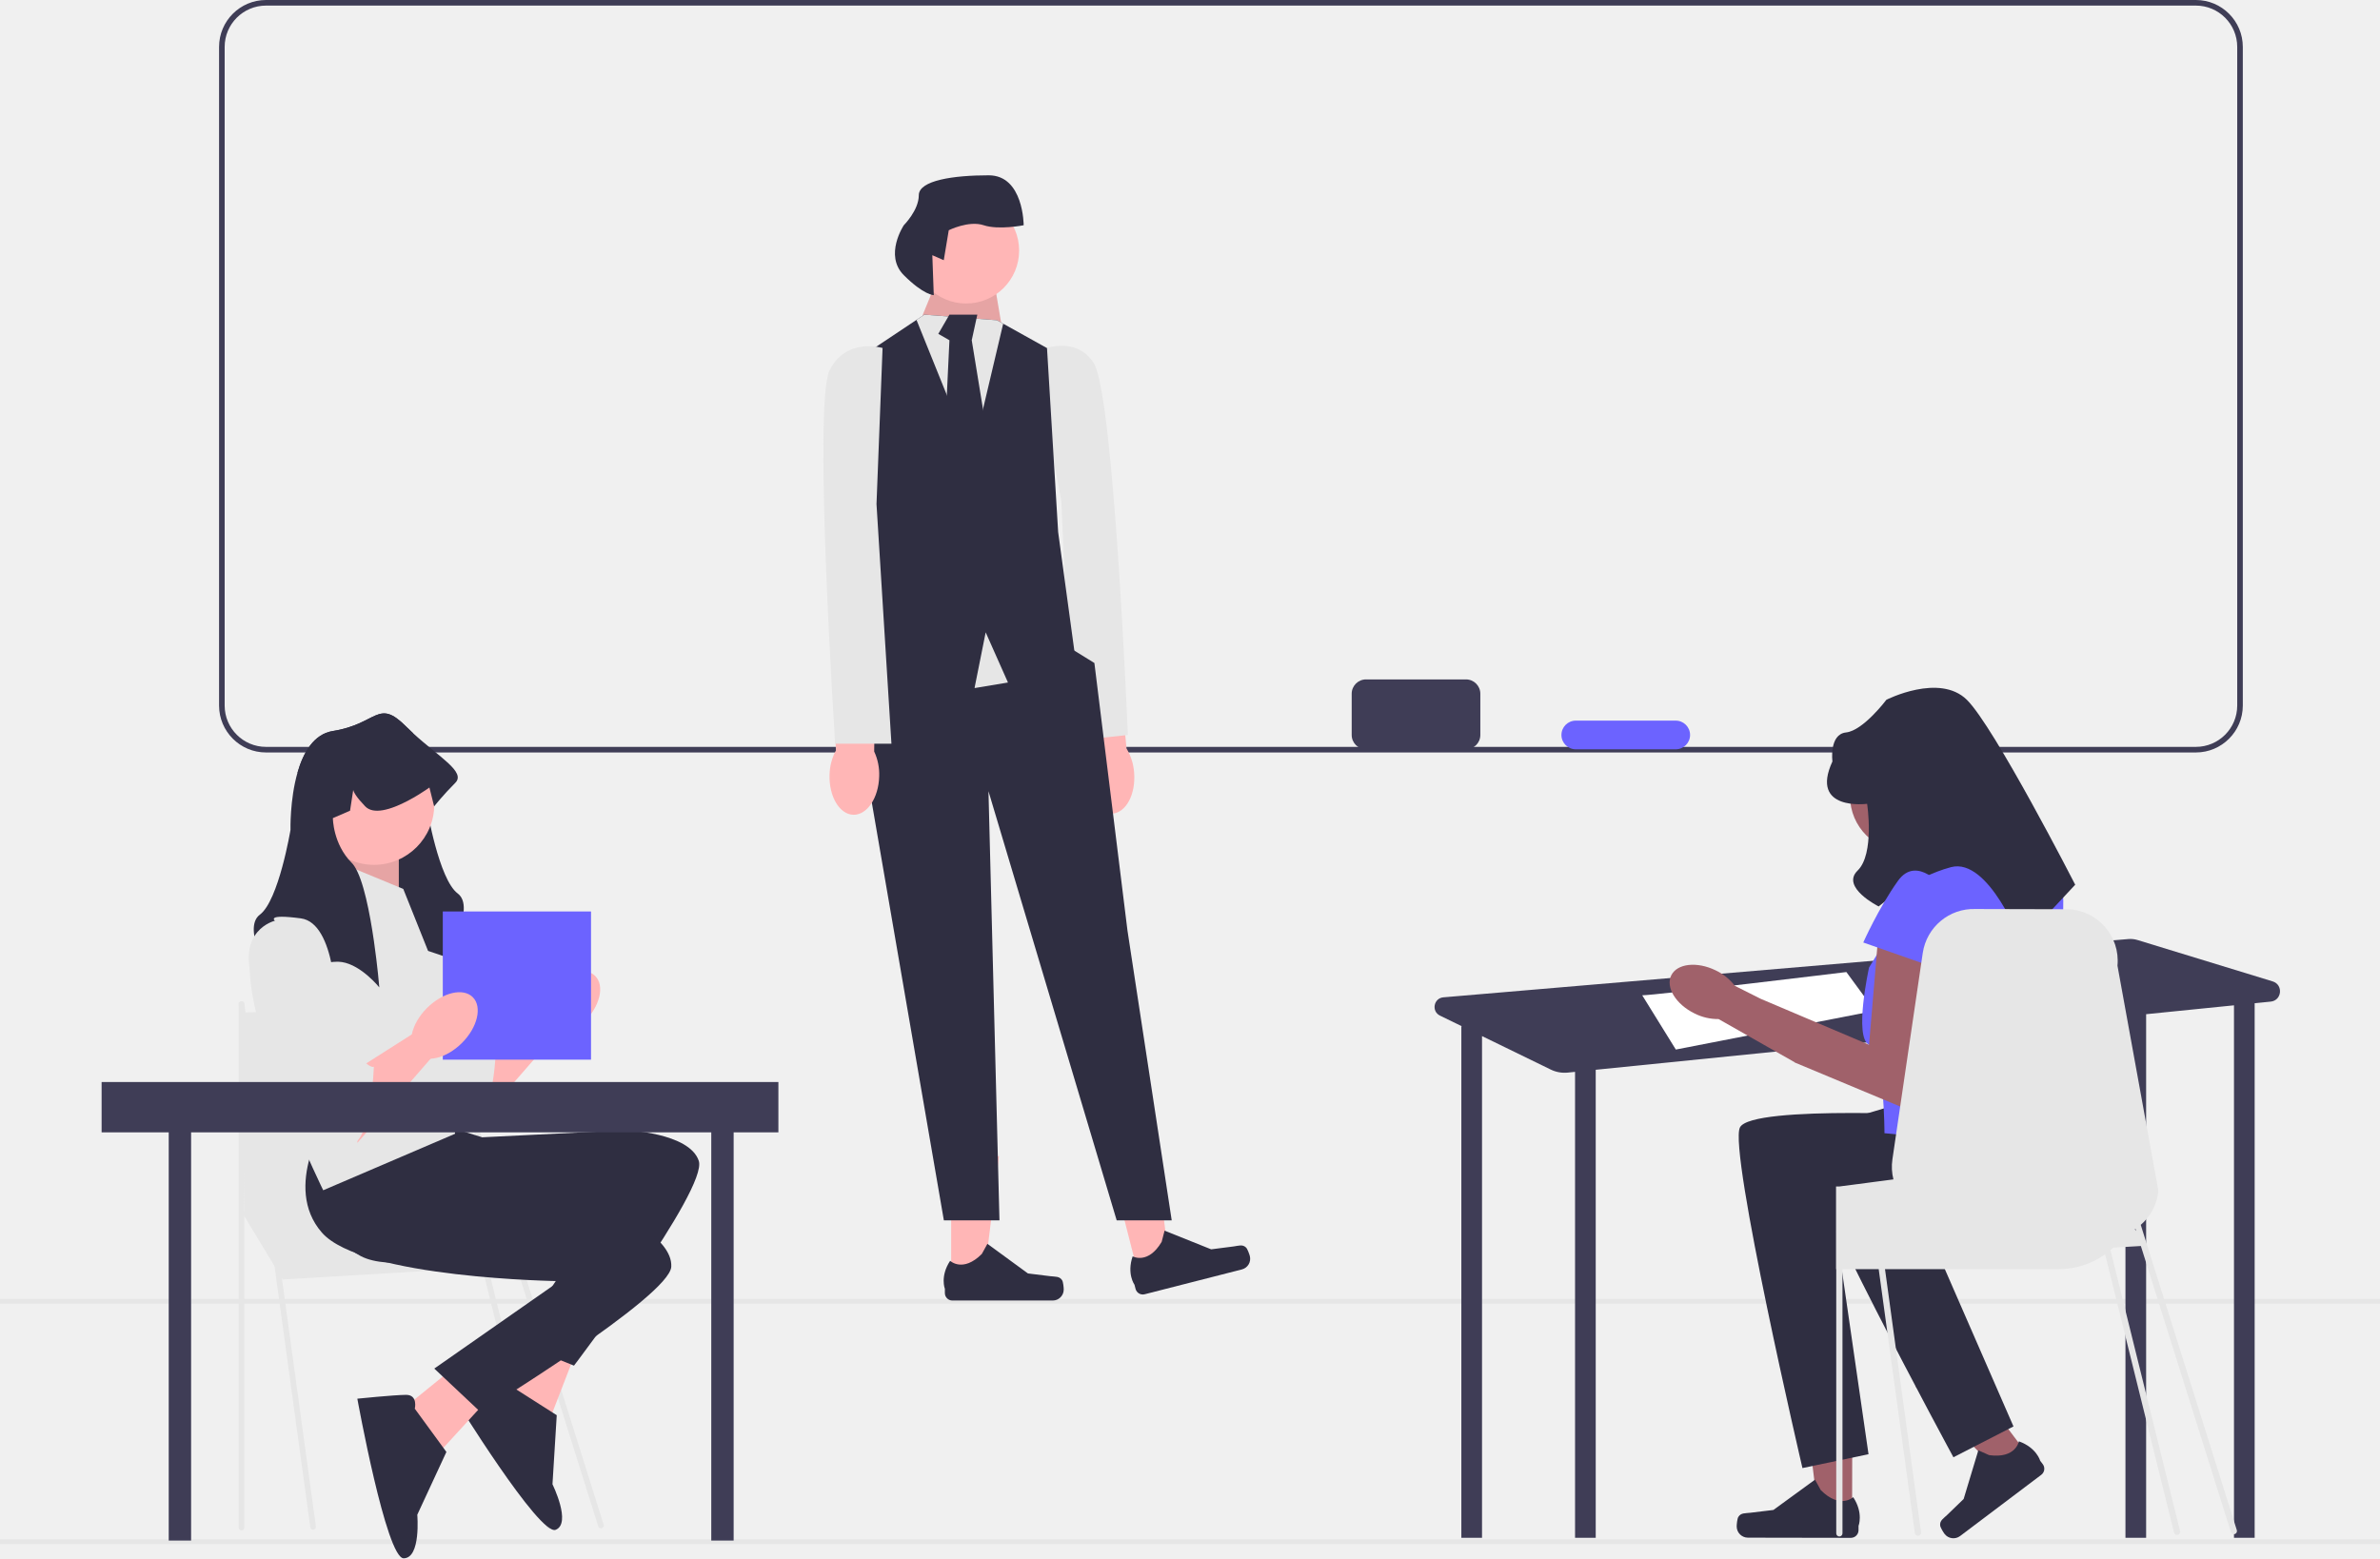
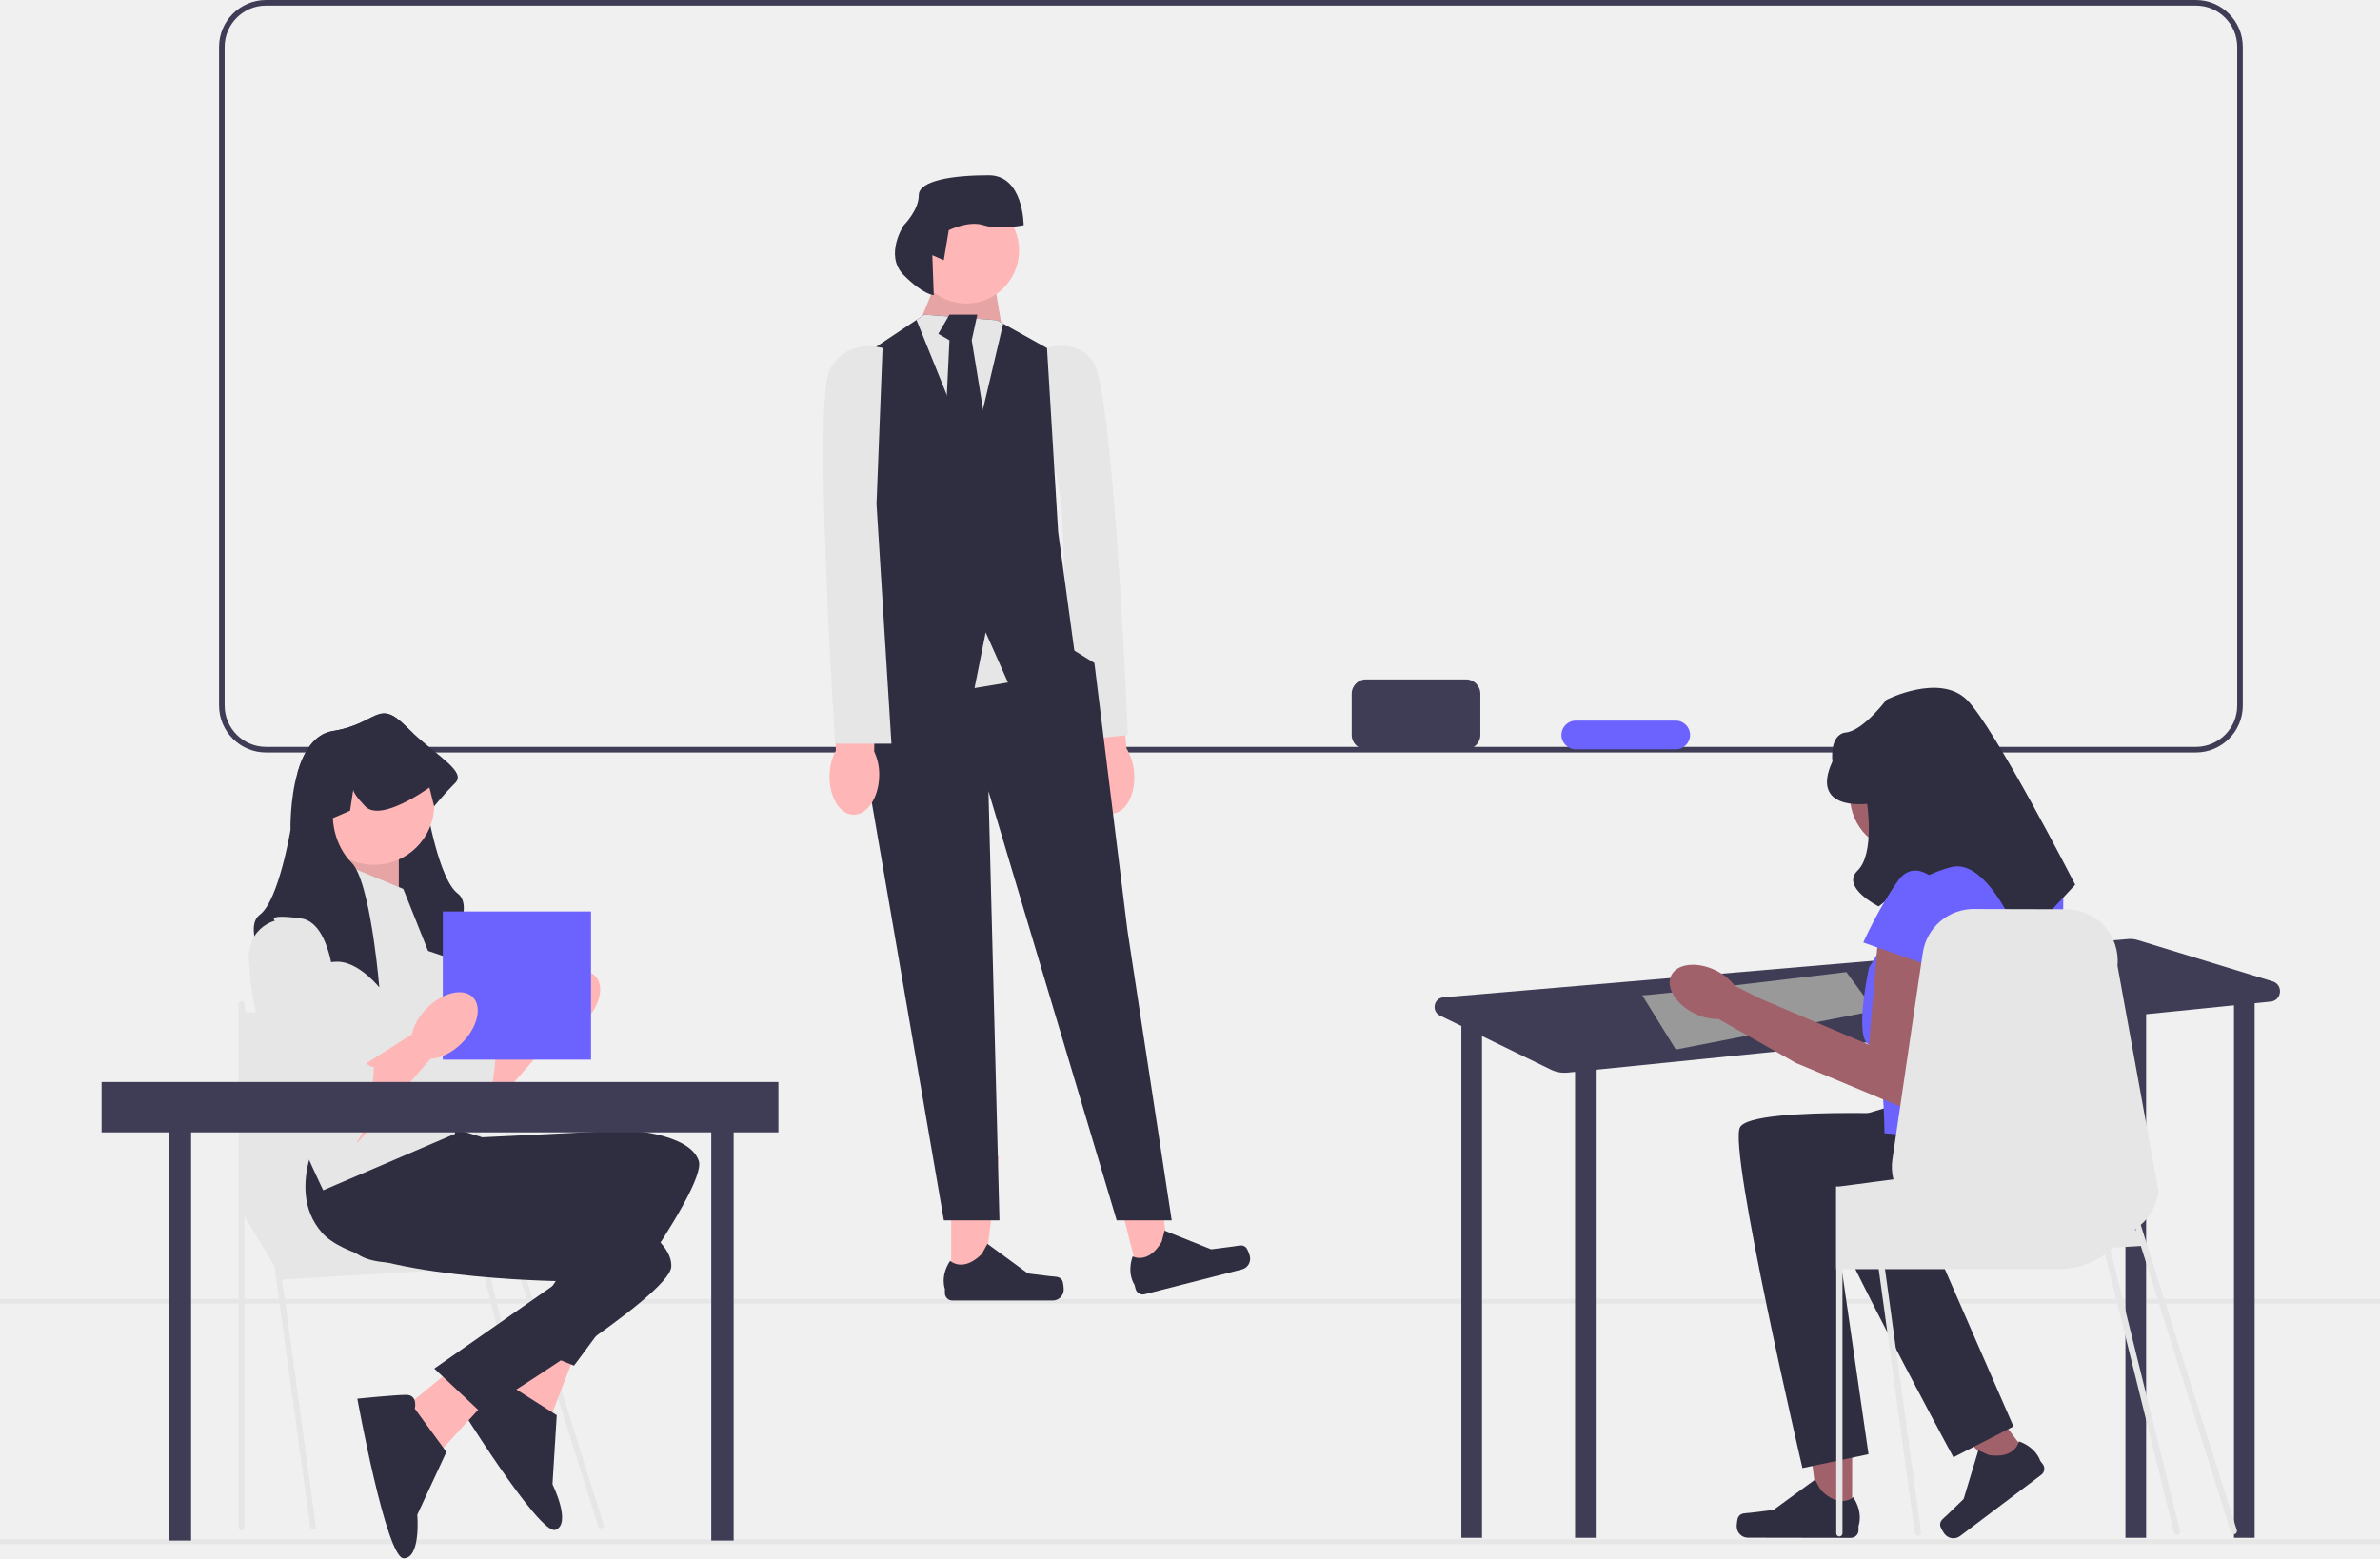
<svg xmlns="http://www.w3.org/2000/svg" width="851.034" height="557.347" viewBox="0 0 851.034 557.347" role="img" artist="Katerina Limpitsouni" source="https://undraw.co/">
  <path d="M785.204,269.129H95.109c-9.25,0-16.775-7.525-16.775-16.776V16.775c0-9.25,7.525-16.775,16.775-16.775H785.204c9.25,0,16.775,7.525,16.775,16.775V252.353c0,9.251-7.525,16.776-16.775,16.776ZM95.109,2c-8.147,0-14.775,6.628-14.775,14.775V252.353c0,8.147,6.628,14.776,14.775,14.776H785.204c8.147,0,14.775-6.629,14.775-14.776V16.775c0-8.147-6.628-14.775-14.775-14.775H95.109Z" fill="#3f3d56" />
  <rect id="uuid-dac6dc9f-03bc-4283-a90c-97bcdcbf45dc" y="550.557" width="851.034" height="1.683" fill="#e6e6e6" />
  <rect id="uuid-2f9646f7-bb94-4523-8d2e-fd8f0877664c" y="464.557" width="851.034" height="1.683" fill="#e6e6e6" />
  <g>
    <path id="uuid-bb35f39c-94aa-41c4-b5d9-34ca9a9e88f1-2151" d="M387.84,277.792c.611,7.68,5.069,13.59,9.957,13.2,4.887-.39,8.353-6.931,7.74-14.613-.203-3.072-1.138-6.051-2.728-8.688l-3-32.507-15.225,1.733,4.574,31.863c-1.153,2.856-1.605,5.946-1.318,9.013Z" fill="#ffb6b6" />
    <path d="M369.653,126.133s14.232-7.534,21.448,3.725c7.216,11.258,12.197,133.021,12.197,133.021l-20.002,2.135-3.792-85.803-9.852-53.078Z" fill="#e6e6e6" />
    <g>
      <polygon points="340.114 458.204 351.701 458.203 357.213 413.509 340.112 413.51 340.114 458.204" fill="#ffb6b6" />
      <path d="M379.814,457.941h0c.361,.608,.551,2.569,.551,3.275h0c0,2.172-1.761,3.933-3.933,3.933h-35.885c-1.482,0-2.683-1.201-2.683-2.683v-1.494s-1.775-4.49,1.88-10.025c0,0,4.542,4.334,11.33-2.454l2.002-3.626,14.489,10.596,8.031,.989c1.757,.216,3.315-.034,4.218,1.489h0Z" fill="#2f2e41" />
    </g>
    <g>
      <polygon points="407.168 456.286 418.395 453.417 412.674 408.749 396.104 412.983 407.168 456.286" fill="#ffb6b6" />
      <path d="M445.568,446.205h0c.5,.499,1.17,2.352,1.345,3.037h0c.538,2.104-.733,4.246-2.837,4.784l-34.768,8.882c-1.436,.367-2.897-.5-3.264-1.935l-.37-1.448s-2.831-3.911-.66-10.178c0,0,5.474,3.074,10.37-5.182l1.042-4.009,16.661,6.681,8.026-1.03c1.756-.225,3.203-.853,4.456,.398l0-0Z" fill="#2f2e41" />
    </g>
    <polygon points="330.527 116.525 329.978 112.538 336.508 96.59 354.449 94.597 358.323 117.428 330.527 116.525" fill="#ffb6b6" />
    <polygon points="330.527 116.525 329.978 112.538 336.508 96.59 354.449 94.597 358.323 117.428 330.527 116.525" opacity=".1" />
    <polygon points="309.596 229.158 301.622 251.086 307.602 263.047 337.505 436.481 357.385 436.481 353.453 282.982 399.303 436.481 418.979 436.481 403.157 332.82 391.329 237.132 384.155 232.7 349.466 213.21 309.596 229.158" fill="#2f2e41" />
    <polygon points="360.43 244.109 348.469 246.102 332.521 208.226 368.404 208.226 360.43 244.109" fill="#e6e6e6" />
    <polygon points="384.352 234.141 360.43 244.109 352.456 226.167 348.469 246.102 306.605 232.626 312.586 208.226 306.605 128.486 327.717 114.412 330.527 112.538 356.443 114.532 358.715 115.768 374.384 124.499 378.371 190.285 384.352 234.141" fill="#2f2e41" />
    <polygon points="358.715 115.768 347.472 163.372 327.717 114.412 330.527 112.538 356.443 114.532 358.715 115.768" fill="#e6e6e6" />
    <polygon points="339.498 112.538 335.511 119.405 339.498 121.694 337.505 163.496 345.479 174.337 353.453 158.315 347.472 121.694 349.466 112.538 339.498 112.538" fill="#2f2e41" />
    <circle cx="345.479" cy="89.613" r="18.938" fill="#ffb6b6" />
    <path d="M333.376,91.274l4.092,1.786,1.786-10.715s7.143-3.572,12.501-1.786,14.287,0,14.287,0c0,0,0-17.858-12.501-17.858s-25.002,1.786-25.002,7.143-5.358,10.715-5.358,10.715c0,0-7.143,10.715,0,17.858,7.143,7.143,10.715,7.143,10.715,7.143l-.52-14.287Z" fill="#2f2e41" />
    <path id="uuid-97233535-ec91-4408-928f-bf1e5273ca3e-2152" d="M296.629,277.232c-.208,7.701,3.598,14.051,8.499,14.183s9.041-6.005,9.248-13.709c.125-3.076-.489-6.138-1.79-8.928l.468-32.642-15.323,.107,1.166,32.168c-1.45,2.717-2.227,5.742-2.268,8.822Z" fill="#ffb6b6" />
    <path d="M315.586,124.462s-12.958-3.987-18.938,7.974c-5.98,11.961,1.994,133.564,1.994,133.564h20.115l-5.339-85.72,2.168-55.818Z" fill="#e6e6e6" />
  </g>
  <g>
    <path d="M812.657,351.008l-48.322-14.792c-1.069-.327-2.19-.447-3.304-.352l-244.902,20.843c-3.492,.297-4.369,5.007-1.219,6.542l7.845,3.822h-.209v182.952h7.392v-179.452l24.586,11.978c1.881,.916,3.98,1.291,6.062,1.08l2.616-.264v166.659h7.392v-167.405l189.42-19.133v186.539h7.392v-187.285l31.416-3.173v190.459h7.392v-191.205l5.731-.579c4.024-.406,4.579-6.046,.712-7.229Z" fill="#3f3d56" />
-     <path d="M587.226,355.982c4.62,0,72.996-8.316,72.996-8.316l10.164,13.86-71.148,13.86-12.012-19.404Z" fill="#fff" />
+     <path d="M587.226,355.982c4.62,0,72.996-8.316,72.996-8.316l10.164,13.86-71.148,13.86-12.012-19.404Z" fill="#999" />
    <g>
      <polygon points="662.269 542.917 650.39 542.895 644.818 497.064 662.35 497.096 662.269 542.917" fill="#a0616a" />
      <path d="M621.57,542.577h0c-.371,.622-.57,2.633-.571,3.357h0c-.004,2.227,1.798,4.035,4.025,4.039l36.789,.063c1.519,.003,2.753-1.227,2.755-2.746l.003-1.532s1.828-4.6-1.909-10.281c0,0-4.665,4.435-11.611-2.536l-2.046-3.721-14.873,10.838-8.235,.999c-1.802,.219-3.398-.04-4.327,1.519h-0Z" fill="#2f2e41" />
    </g>
    <g>
      <polygon points="726.027 521.605 716.655 528.674 684.925 495.887 698.759 485.453 726.027 521.605" fill="#a0616a" />
      <path d="M693.757,545.615h0c.079,.712,1.122,2.414,1.553,2.986h0c1.325,1.757,3.824,2.107,5.581,.781l29.024-21.895c1.198-.904,1.437-2.609,.533-3.807l-.912-1.208s-1.304-4.715-7.637-6.961c0,0-1.03,6.277-10.661,4.928l-3.831-1.712-5.253,17.411-5.892,5.7c-1.289,1.247-2.702,1.995-2.504,3.778l-0,0Z" fill="#2f2e41" />
    </g>
    <path d="M701.2,284.74c0,10.955-8.881,19.835-19.835,19.835-10.955,0-19.835-8.881-19.835-19.835s8.881-19.835,19.835-19.835,19.835,8.881,19.835,19.835Z" fill="#a0616a" />
    <path d="M699.331,399.107s-73.032-4.134-77.166,4.134,22.348,121.833,22.348,121.833l23.627-4.952-11.526-79.677s60.943,16.14,69.211-3.151c8.268-19.291,5.888-26.475,5.888-26.475l-32.382-11.713Z" fill="#2f2e41" />
    <path d="M718.043,385.229s-71.524,15.333-73.323,24.4,53.781,111.581,53.781,111.581l21.475-11.025-32.192-73.789s63.042-.557,65.912-21.348c2.87-20.791-1.326-27.089-1.326-27.089l-34.327-2.729Z" fill="#2f2e41" />
    <path d="M726.202,307.472h-34.362l-23.512,38.583s-5.512,24.933,0,27.624c5.512,2.691,5.512,31.628,5.512,31.628l57.874,5.512s8.268-86.811,5.512-95.079c-2.756-8.268-11.024-8.268-11.024-8.268Z" fill="#6c63ff" />
    <path d="M671.772,332.965l-3.445,40.715-38.747-16.445-9.248-4.651c-1.811-2.362-4.162-4.256-6.855-5.523-6.697-3.264-13.807-2.455-15.884,1.805-2.077,4.261,1.667,10.36,8.363,13.622,2.658,1.341,5.599,2.025,8.576,1.996l27.058,15.368,.032-.06,.12,.214,42.432,17.722,9.763-53.449-22.165-11.315Z" fill="#a0616a" />
    <path d="M667.638,287.492s-20.669,2.756-12.402-15.158c0,0-1.261-9.711,4.882-10.367s14.41-11.68,14.41-11.68c0,0,18.955-9.646,28.769,0,9.814,9.646,38.751,66.142,38.751,66.142l-19.291,20.669s-11.598-30.489-25.09-26.957c-13.493,3.532-25.894,14.062-25.894,14.062,0,0-13.693-6.853-7.535-12.825,6.157-5.973,3.401-23.886,3.401-23.886Z" fill="#2f2e41" />
    <path d="M695.197,317.807s-9.646-12.402-16.536-2.756c-6.89,9.646-12.402,22.047-12.402,22.047l27.559,9.646,1.378-28.937Z" fill="#6c63ff" />
    <path d="M799.836,547.279l-32.019-101.77,.005-0h.074l-.129-.166-.003-.004-2.281-7.249,.001-.001c3.474-2.994,5.84-7.272,6.311-12.197l-14.636-80.499c1.007-10.571-7.096-19.811-17.713-20.189l-33.024-.083c-9.388-.333-17.519,6.449-18.887,15.745l-.73,4.934-10.118,68.829c-.37,2.476-.222,4.916,.36,7.198l-7.281,.952-2.208,.296-8.732,1.137-.028,.009-1.09,.139h-1.183v29.568h.074v94.507c0,.61,.499,1.109,1.109,1.109,.619,0,1.118-.499,1.118-1.109v-94.507h12.954l12.927,94.396c.083,.554,.554,.961,1.109,.961,.046,0,.102,0,.148-.009,.61-.083,1.035-.647,.952-1.257l-12.881-94.091h62.157c6.172,0,11.891-1.959,16.547-5.312l24.645,99.535c.128,.504,.581,.838,1.078,.838,.091,0,.183-.011,.275-.034,.596-.152,.956-.758,.804-1.353l-24.883-100.497c.331-.276,.662-.57,.975-.873l9.893-.582,32.186,102.3c.149,.475,.588,.779,1.061,.779,.111,0,.223-.017,.334-.052,.586-.185,.912-.81,.728-1.396Zm-36.468-107.61c.083-.046,.157-.102,.231-.148l.001-0,.238,.756-.469-.607Z" fill="#e6e6e6" />
  </g>
  <g>
    <g>
      <polygon points="171.565 374.775 193.114 361.071 201.875 366.355 171.565 401.183 171.565 374.775" fill="#ffb6b6" />
      <path d="M142.097,321.733s-14.313,3.368-7.577,22.732,28.626,59.778,35.361,57.252c6.736-2.526,7.577-27.784,7.577-27.784,0,0-.842,.842-4.21-2.526-3.368-3.368-3.368-1.83-3.368-5.546s-2.755-6.47-2.755-6.47l-3.139-6.507s0-30.31-12.629-31.994c-12.629-1.684-9.261,.842-9.261,.842Z" fill="#e6e6e6" />
      <ellipse cx="202.717" cy="359.199" rx="14.313" ry="8.84" transform="translate(-194.6175 248.5495) rotate(-45)" fill="#ffb6b6" />
    </g>
    <g>
      <polygon points="86.348 433.29 101.052 457.628 186.741 452.557 163.925 423.149 86.348 433.29" fill="#e6e6e6" />
      <path d="M111.952,547.12c-.499,0-.934-.368-1.003-.876l-25.605-187.007c-.076-.555,.312-1.067,.867-1.142,.555-.08,1.066,.312,1.142,.867l25.605,187.007c.076,.555-.312,1.067-.867,1.142-.047,.006-.093,.009-.139,.009Z" fill="#e6e6e6" />
      <path d="M86.348,547.358c-.56,0-1.014-.454-1.014-1.014v-187.209c0-.56,.454-1.014,1.014-1.014,.56,0,1.014,.454,1.014,1.014v187.209c0,.56-.454,1.014-1.014,1.014Z" fill="#e6e6e6" />
      <path d="M214.882,546.613c-.431,0-.831-.277-.967-.71l-60.591-192.584c-.168-.534,.129-1.104,.663-1.272,.534-.167,1.104,.129,1.272,.663l60.591,192.584c.168,.534-.129,1.104-.663,1.272-.101,.032-.204,.047-.305,.047Z" fill="#e6e6e6" />
      <path d="M196.374,546.85c-.453,0-.865-.305-.982-.764l-42.084-169.969c-.138-.543,.19-1.095,.733-1.233,.544-.137,1.095,.19,1.233,.733l42.084,169.969c.138,.543-.19,1.095-.733,1.233-.084,.021-.168,.031-.251,.031Z" fill="#e6e6e6" />
      <polygon points="86.348 362.117 156.573 361.037 169.502 434.811 87.362 434.811 86.348 362.117" fill="#e6e6e6" />
    </g>
    <g>
      <polygon points="194.266 470.597 176.568 501.755 197.117 506.279 205.684 484.118 194.266 470.597" fill="#ffb6b6" />
      <path d="M182.925,495.873s-.688-5.081-4.731-3.469-15.711,7.605-15.711,7.605c0,0,30.434,49.451,36.209,47.147,5.776-2.304-1.138-16.282-1.138-16.282l1.526-24.709-16.155-10.293Z" fill="#2f2e41" />
      <path d="M115.997,410.136s-6.315,29.047,13.05,39.15c19.365,10.103,85.457-14.734,85.457-14.734l-30.31,45.415,21.049,8.469s47.991-63.146,44.623-73.249c-3.368-10.103-26.1-10.945-26.1-10.945l-51.358,2.526-13.471-4.21-42.939,7.577Z" fill="#2f2e41" />
    </g>
    <g>
      <polygon points="168.084 484.425 140.261 507.008 157.755 518.699 173.798 501.174 168.084 484.425" fill="#ffb6b6" />
      <path d="M148.322,503.842s1.208-4.983-3.144-4.952-17.402,1.367-17.402,1.367c0,0,10.353,57.135,16.571,57.091,6.218-.044,4.865-15.58,4.865-15.58l10.412-22.459-11.302-15.466Z" fill="#2f2e41" />
      <path d="M117.181,399.629s-16.451,24.758-2.091,41.215c14.361,16.457,84.96,17.372,84.96,17.372l-44.758,31.272,16.524,15.548s67.678-41.354,68.218-51.99c.54-10.636-20.328-19.692-20.328-19.692l-48.757-16.336-11.016-8.823-42.753-8.567Z" fill="#2f2e41" />
    </g>
    <path d="M159.443,342.284s-15.997-5.894-23.574-5.894c-.724,0-1.44,.084-2.155,.236-4.85,1.027-9.312,5.195-11.45,7.468-.834,.892-1.313,1.49-1.313,1.49,0,0,.051-.581,.152-1.6,.497-5.355,2.332-22.926,5.624-34.174,1.179-4.016,2.534-7.224,4.092-8.781,3.629-3.637,5.304-7.998,6.079-11.248,.657-2.787,.657-4.749,.657-4.749l-6.138-2.644-1.137-7.426c-.202,.876-1.137,2.585-4.277,5.86-.269,.278-.564,.514-.876,.716-4.53,2.846-13.766-2.105-18.742-5.22,2.071-7.199,5.826-13.783,12.646-14.86,15.997-2.526,15.997-11.787,26.1-1.684,.834,.834,1.675,1.633,2.517,2.408,3.233,6.18,4.412,14.465,4.833,20.223,.303,4.033,.227,6.837,.227,6.837,0,0,4.21,25.258,10.945,30.31,6.736,5.052-4.21,22.732-4.21,22.732Z" fill="#2f2e41" />
    <polygon points="128.292 301.871 116.915 318.558 142.605 325.446 142.605 301.871 128.292 301.871" fill="#ffb6b6" />
    <polygon points="128.292 301.871 116.915 318.558 142.605 325.446 142.605 301.871 128.292 301.871" opacity=".1" />
    <path d="M144.202,317.944l-24.416-10.103s-32.836,14.313-30.31,42.097c2.526,27.784,26.1,75.775,26.1,75.775l47.149-20.207-5.052-53.884-13.471-33.678Z" fill="#e6e6e6" />
    <circle cx="133.734" cy="287.78" r="21.541" fill="#ffb6b6" />
    <path d="M162.811,279.981c-4.21,4.21-7.577,8.419-7.577,8.419l-1.684-6.736s-.387,.286-1.069,.741c-2.669,1.819-9.834,6.39-15.584,7.375-2.559,.438-4.833,.16-6.315-1.381-3.14-3.275-4.075-4.984-4.277-5.86l-1.137,7.426-6.138,2.644s0,9.244,6.736,15.997c.328,.328,.648,.732,.96,1.204,3.216,4.85,5.523,16.721,6.988,26.816,1.297,8.975,1.92,16.536,1.92,16.536,0,0-6.373-7.982-13.37-9.068-.387-.059-.775-.101-1.162-.109-.126-.017-.261-.017-.387-.017-7.577,0-23.574,5.894-23.574,5.894,0,0-10.945-17.681-4.21-22.732,6.736-5.052,10.945-30.31,10.945-30.31,0,0-.278-10.811,2.509-20.501,2.071-7.199,5.826-13.783,12.646-14.86,15.997-2.526,15.997-11.787,26.1-1.684,.834,.834,1.675,1.633,2.517,2.408,9.413,8.655,19.028,13.934,15.163,17.799Z" fill="#2f2e41" />
    <rect x="60.334" y="393" width="8" height="158" fill="#3f3d56" />
    <rect x="254.334" y="393" width="8" height="158" fill="#3f3d56" />
    <rect x="158.334" y="326" width="53" height="53" fill="#6c63ff" />
    <g>
      <polygon points="127.784 382.352 149.333 368.648 158.094 373.933 127.784 408.761 127.784 382.352" fill="#ffb6b6" />
      <path d="M98.316,329.31s-14.313,3.368-7.577,22.732c6.736,19.365,28.626,59.778,35.361,57.252,6.736-2.526,7.577-27.784,7.577-27.784,0,0-.842,.842-4.21-2.526-3.368-3.368-3.368-1.83-3.368-5.546s-2.755-6.47-2.755-6.47l-3.139-6.507s0-30.31-12.629-31.994c-12.629-1.684-9.261,.842-9.261,.842Z" fill="#e6e6e6" />
      <ellipse cx="158.936" cy="366.776" rx="14.313" ry="8.84" transform="translate(-212.7987 219.8111) rotate(-45)" fill="#ffb6b6" />
    </g>
    <rect x="36.334" y="387" width="242" height="18" fill="#3f3d56" />
  </g>
  <rect x="483.334" y="243" width="46" height="25" rx="5.13" ry="5.13" fill="#3f3d56" />
  <rect x="558.334" y="257.74" width="46" height="10.26" rx="5.13" ry="5.13" fill="#6c63ff" />
</svg>
